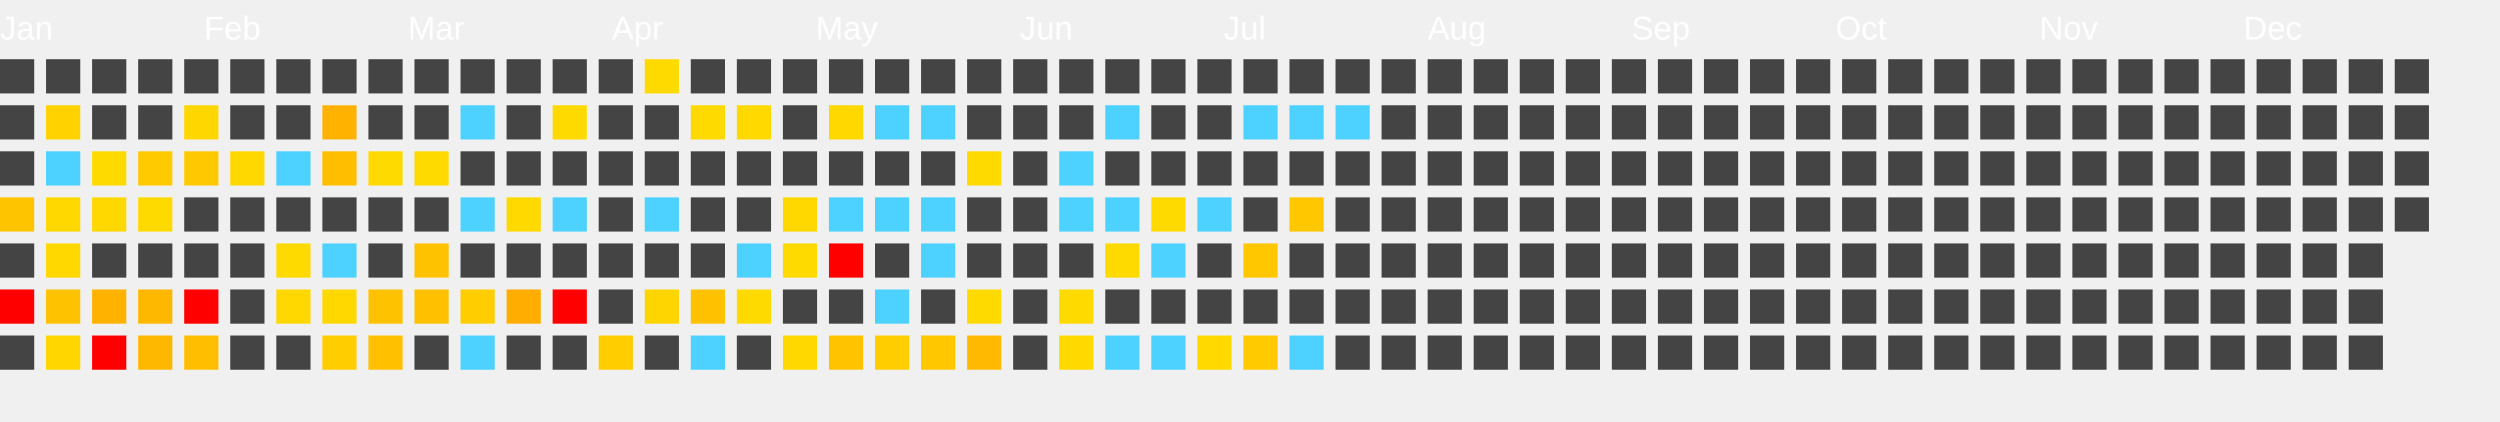
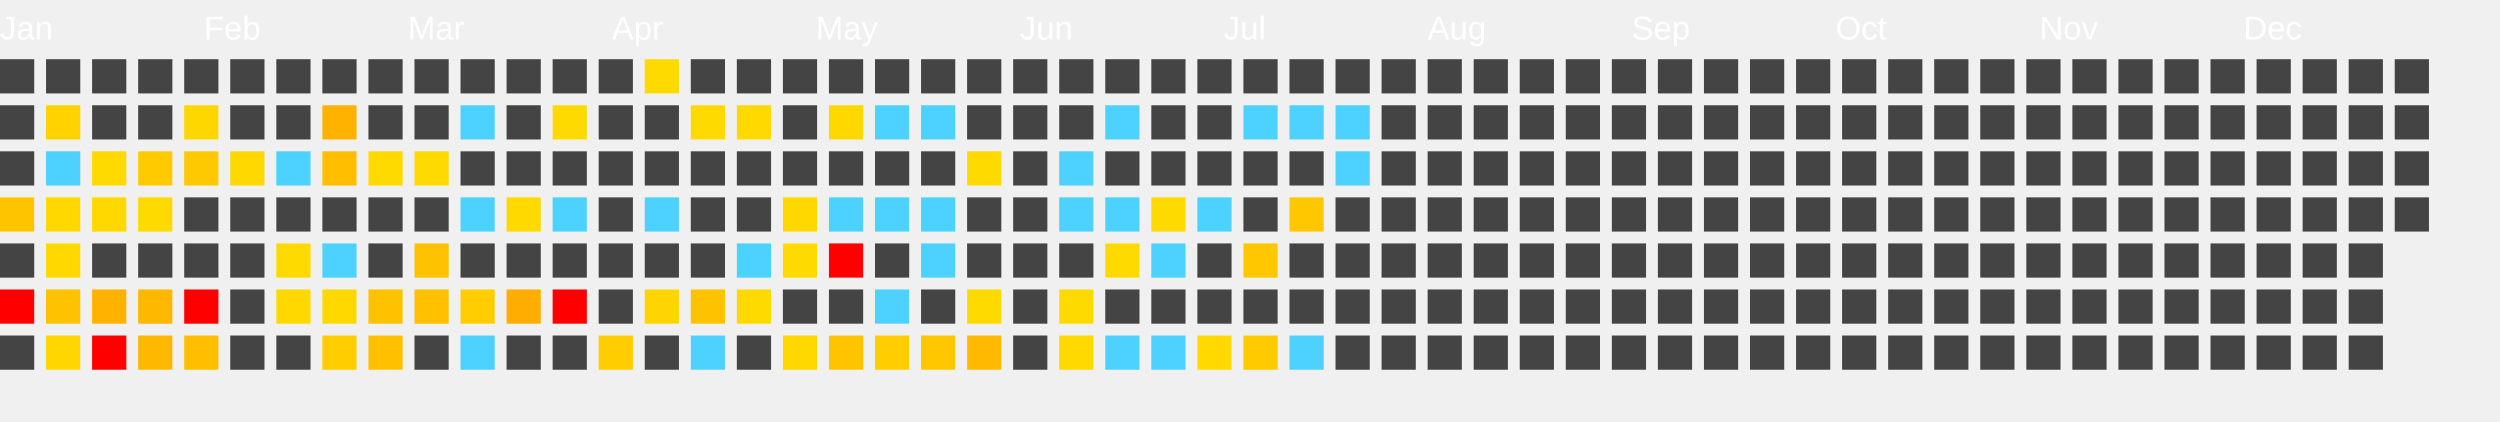
<svg xmlns="http://www.w3.org/2000/svg" baseProfile="full" height="32mm" version="1.1" viewBox="0,0,190,32" width="190mm">
  <defs />
  <rect fill="none" height="32" width="190" x="0" y="0" />
  <text fill="#FFFFFF" style="font-size:2.5px; font-family:Arial" x="0.0" y="3.0">Jan</text>
  <text fill="#FFFFFF" style="font-size:2.5px; font-family:Arial" x="15.5" y="3.0">Feb</text>
  <text fill="#FFFFFF" style="font-size:2.5px; font-family:Arial" x="31.0" y="3.0">Mar</text>
  <text fill="#FFFFFF" style="font-size:2.5px; font-family:Arial" x="46.5" y="3.0">Apr</text>
  <text fill="#FFFFFF" style="font-size:2.5px; font-family:Arial" x="62.0" y="3.0">May</text>
  <text fill="#FFFFFF" style="font-size:2.5px; font-family:Arial" x="77.5" y="3.0">Jun</text>
  <text fill="#FFFFFF" style="font-size:2.5px; font-family:Arial" x="93.0" y="3.0">Jul</text>
  <text fill="#FFFFFF" style="font-size:2.5px; font-family:Arial" x="108.5" y="3.0">Aug</text>
  <text fill="#FFFFFF" style="font-size:2.5px; font-family:Arial" x="124.0" y="3.0">Sep</text>
  <text fill="#FFFFFF" style="font-size:2.5px; font-family:Arial" x="139.5" y="3.0">Oct</text>
  <text fill="#FFFFFF" style="font-size:2.5px; font-family:Arial" x="155.0" y="3.0">Nov</text>
  <text fill="#FFFFFF" style="font-size:2.5px; font-family:Arial" x="170.5" y="3.0">Dec</text>
  <rect fill="#444444" height="2.6" width="2.6" x="0.0" y="4.5" />
  <rect fill="#444444" height="2.6" width="2.6" x="0.0" y="8.0" />
  <rect fill="#444444" height="2.6" width="2.6" x="0.0" y="11.5" />
  <rect fill="#ffc400" height="2.6" width="2.6" x="0.0" y="15.0" />
  <rect fill="#444444" height="2.6" width="2.6" x="0.0" y="18.5" />
  <rect fill="red" height="2.6" width="2.6" x="0.0" y="22.0" />
  <rect fill="#444444" height="2.6" width="2.6" x="0.0" y="25.5" />
  <rect fill="#444444" height="2.6" width="2.6" x="3.5" y="4.5" />
  <rect fill="#ffd200" height="2.6" width="2.6" x="3.5" y="8.0" />
  <rect fill="#4dd2ff" height="2.6" width="2.6" x="3.5" y="11.5" />
  <rect fill="#ffd800" height="2.6" width="2.6" x="3.5" y="15.0" />
  <rect fill="#ffd800" height="2.6" width="2.6" x="3.5" y="18.5" />
  <rect fill="#ffc200" height="2.6" width="2.6" x="3.5" y="22.0" />
  <rect fill="#ffd600" height="2.6" width="2.6" x="3.5" y="25.5" />
  <rect fill="#444444" height="2.6" width="2.6" x="7.0" y="4.5" />
  <rect fill="#444444" height="2.6" width="2.6" x="7.0" y="8.0" />
  <rect fill="#ffda00" height="2.6" width="2.6" x="7.0" y="11.5" />
  <rect fill="#ffd800" height="2.6" width="2.6" x="7.0" y="15.0" />
  <rect fill="#444444" height="2.6" width="2.6" x="7.0" y="18.5" />
  <rect fill="#ffb300" height="2.6" width="2.6" x="7.0" y="22.0" />
  <rect fill="red" height="2.6" width="2.6" x="7.0" y="25.5" />
  <rect fill="#444444" height="2.6" width="2.6" x="10.5" y="4.5" />
  <rect fill="#444444" height="2.6" width="2.6" x="10.5" y="8.0" />
  <rect fill="#ffca00" height="2.6" width="2.6" x="10.5" y="11.5" />
  <rect fill="#ffda00" height="2.6" width="2.6" x="10.5" y="15.0" />
  <rect fill="#444444" height="2.6" width="2.6" x="10.5" y="18.5" />
  <rect fill="#ffb800" height="2.6" width="2.6" x="10.5" y="22.0" />
  <rect fill="#ffb800" height="2.6" width="2.6" x="10.5" y="25.5" />
  <rect fill="#444444" height="2.6" width="2.6" x="14.0" y="4.5" />
  <rect fill="#ffd700" height="2.6" width="2.6" x="14.0" y="8.0" />
  <rect fill="#ffc900" height="2.6" width="2.6" x="14.0" y="11.5" />
  <rect fill="#444444" height="2.6" width="2.6" x="14.0" y="15.0" />
  <rect fill="#444444" height="2.6" width="2.6" x="14.0" y="18.5" />
  <rect fill="red" height="2.6" width="2.6" x="14.0" y="22.0" />
  <rect fill="#ffbe00" height="2.6" width="2.6" x="14.0" y="25.5" />
  <rect fill="#444444" height="2.6" width="2.6" x="17.5" y="4.5" />
  <rect fill="#444444" height="2.6" width="2.6" x="17.5" y="8.0" />
  <rect fill="#ffd800" height="2.6" width="2.6" x="17.5" y="11.5" />
  <rect fill="#444444" height="2.6" width="2.6" x="17.5" y="15.0" />
  <rect fill="#444444" height="2.6" width="2.6" x="17.5" y="18.5" />
  <rect fill="#444444" height="2.6" width="2.6" x="17.5" y="22.0" />
  <rect fill="#444444" height="2.6" width="2.6" x="17.5" y="25.5" />
  <rect fill="#444444" height="2.6" width="2.6" x="21.0" y="4.5" />
  <rect fill="#444444" height="2.6" width="2.6" x="21.0" y="8.0" />
  <rect fill="#4dd2ff" height="2.6" width="2.6" x="21.0" y="11.5" />
  <rect fill="#444444" height="2.6" width="2.6" x="21.0" y="15.0" />
  <rect fill="#ffda00" height="2.6" width="2.6" x="21.0" y="18.5" />
  <rect fill="#ffd800" height="2.6" width="2.6" x="21.0" y="22.0" />
  <rect fill="#444444" height="2.6" width="2.6" x="21.0" y="25.5" />
  <rect fill="#444444" height="2.6" width="2.6" x="24.5" y="4.5" />
  <rect fill="#ffb300" height="2.6" width="2.6" x="24.5" y="8.0" />
  <rect fill="#ffbe00" height="2.6" width="2.6" x="24.5" y="11.5" />
  <rect fill="#444444" height="2.6" width="2.6" x="24.5" y="15.0" />
  <rect fill="#4dd2ff" height="2.6" width="2.6" x="24.5" y="18.5" />
  <rect fill="#ffd800" height="2.6" width="2.6" x="24.5" y="22.0" />
  <rect fill="#ffcd00" height="2.6" width="2.6" x="24.5" y="25.5" />
  <rect fill="#444444" height="2.6" width="2.6" x="28.0" y="4.5" />
  <rect fill="#444444" height="2.6" width="2.6" x="28.0" y="8.0" />
  <rect fill="#ffda00" height="2.6" width="2.6" x="28.0" y="11.5" />
  <rect fill="#444444" height="2.6" width="2.6" x="28.0" y="15.0" />
  <rect fill="#444444" height="2.6" width="2.6" x="28.0" y="18.5" />
  <rect fill="#ffc200" height="2.6" width="2.6" x="28.0" y="22.0" />
  <rect fill="#ffc000" height="2.6" width="2.6" x="28.0" y="25.5" />
  <rect fill="#444444" height="2.6" width="2.6" x="31.5" y="4.5" />
  <rect fill="#444444" height="2.6" width="2.6" x="31.5" y="8.0" />
  <rect fill="#ffda00" height="2.6" width="2.6" x="31.5" y="11.5" />
  <rect fill="#444444" height="2.6" width="2.6" x="31.5" y="15.0" />
  <rect fill="#ffc200" height="2.6" width="2.6" x="31.5" y="18.5" />
  <rect fill="#ffc000" height="2.6" width="2.6" x="31.5" y="22.0" />
  <rect fill="#444444" height="2.6" width="2.6" x="31.5" y="25.5" />
  <rect fill="#444444" height="2.6" width="2.6" x="35.0" y="4.5" />
  <rect fill="#4dd2ff" height="2.6" width="2.6" x="35.0" y="8.0" />
  <rect fill="#444444" height="2.6" width="2.6" x="35.0" y="11.5" />
  <rect fill="#4dd2ff" height="2.6" width="2.6" x="35.0" y="15.0" />
  <rect fill="#444444" height="2.6" width="2.6" x="35.0" y="18.5" />
  <rect fill="#ffcd00" height="2.6" width="2.6" x="35.0" y="22.0" />
  <rect fill="#4dd2ff" height="2.6" width="2.6" x="35.0" y="25.5" />
  <rect fill="#444444" height="2.6" width="2.6" x="38.5" y="4.5" />
  <rect fill="#444444" height="2.6" width="2.6" x="38.5" y="8.0" />
  <rect fill="#444444" height="2.6" width="2.6" x="38.5" y="11.5" />
  <rect fill="#ffd900" height="2.6" width="2.6" x="38.5" y="15.0" />
  <rect fill="#444444" height="2.6" width="2.6" x="38.5" y="18.5" />
  <rect fill="#ffae00" height="2.6" width="2.6" x="38.5" y="22.0" />
  <rect fill="#444444" height="2.6" width="2.6" x="38.5" y="25.5" />
  <rect fill="#444444" height="2.6" width="2.6" x="42.0" y="4.5" />
  <rect fill="#ffda00" height="2.6" width="2.6" x="42.0" y="8.0" />
  <rect fill="#444444" height="2.6" width="2.6" x="42.0" y="11.5" />
  <rect fill="#4dd2ff" height="2.6" width="2.6" x="42.0" y="15.0" />
  <rect fill="#444444" height="2.6" width="2.6" x="42.0" y="18.5" />
  <rect fill="red" height="2.6" width="2.6" x="42.0" y="22.0" />
  <rect fill="#444444" height="2.6" width="2.6" x="42.0" y="25.5" />
  <rect fill="#444444" height="2.6" width="2.6" x="45.5" y="4.5" />
  <rect fill="#444444" height="2.6" width="2.6" x="45.5" y="8.0" />
  <rect fill="#444444" height="2.6" width="2.6" x="45.5" y="11.5" />
  <rect fill="#444444" height="2.6" width="2.6" x="45.5" y="15.0" />
  <rect fill="#444444" height="2.6" width="2.6" x="45.5" y="18.5" />
  <rect fill="#444444" height="2.6" width="2.6" x="45.5" y="22.0" />
  <rect fill="#ffcd00" height="2.6" width="2.6" x="45.5" y="25.5" />
  <rect fill="#ffda00" height="2.6" width="2.6" x="49.0" y="4.5" />
  <rect fill="#444444" height="2.6" width="2.6" x="49.0" y="8.0" />
  <rect fill="#444444" height="2.6" width="2.6" x="49.0" y="11.5" />
  <rect fill="#4dd2ff" height="2.6" width="2.6" x="49.0" y="15.0" />
  <rect fill="#444444" height="2.6" width="2.6" x="49.0" y="18.5" />
  <rect fill="#ffd500" height="2.6" width="2.6" x="49.0" y="22.0" />
  <rect fill="#444444" height="2.6" width="2.6" x="49.0" y="25.5" />
  <rect fill="#444444" height="2.6" width="2.6" x="52.5" y="4.5" />
  <rect fill="#ffda00" height="2.6" width="2.6" x="52.5" y="8.0" />
  <rect fill="#444444" height="2.6" width="2.6" x="52.5" y="11.5" />
  <rect fill="#444444" height="2.6" width="2.6" x="52.5" y="15.0" />
  <rect fill="#444444" height="2.6" width="2.6" x="52.5" y="18.5" />
  <rect fill="#ffc200" height="2.6" width="2.6" x="52.5" y="22.0" />
  <rect fill="#4dd2ff" height="2.6" width="2.6" x="52.5" y="25.5" />
  <rect fill="#444444" height="2.6" width="2.6" x="56.0" y="4.5" />
  <rect fill="#ffd900" height="2.6" width="2.6" x="56.0" y="8.0" />
  <rect fill="#444444" height="2.6" width="2.6" x="56.0" y="11.5" />
  <rect fill="#444444" height="2.6" width="2.6" x="56.0" y="15.0" />
  <rect fill="#4dd2ff" height="2.6" width="2.6" x="56.0" y="18.5" />
  <rect fill="#ffda00" height="2.6" width="2.6" x="56.0" y="22.0" />
  <rect fill="#444444" height="2.6" width="2.6" x="56.0" y="25.5" />
  <rect fill="#444444" height="2.6" width="2.6" x="59.5" y="4.5" />
  <rect fill="#444444" height="2.6" width="2.6" x="59.5" y="8.0" />
  <rect fill="#444444" height="2.6" width="2.6" x="59.5" y="11.5" />
  <rect fill="#ffd800" height="2.6" width="2.6" x="59.5" y="15.0" />
  <rect fill="#ffda00" height="2.6" width="2.6" x="59.5" y="18.5" />
  <rect fill="#444444" height="2.6" width="2.6" x="59.5" y="22.0" />
  <rect fill="#ffd800" height="2.6" width="2.6" x="59.5" y="25.5" />
  <rect fill="#444444" height="2.6" width="2.6" x="63.0" y="4.5" />
  <rect fill="#ffd800" height="2.6" width="2.6" x="63.0" y="8.0" />
  <rect fill="#444444" height="2.6" width="2.6" x="63.0" y="11.5" />
  <rect fill="#4dd2ff" height="2.6" width="2.6" x="63.0" y="15.0" />
  <rect fill="red" height="2.6" width="2.6" x="63.0" y="18.5" />
  <rect fill="#444444" height="2.6" width="2.6" x="63.0" y="22.0" />
  <rect fill="#ffc300" height="2.6" width="2.6" x="63.0" y="25.5" />
  <rect fill="#444444" height="2.6" width="2.6" x="66.5" y="4.5" />
  <rect fill="#4dd2ff" height="2.6" width="2.6" x="66.5" y="8.0" />
  <rect fill="#444444" height="2.6" width="2.6" x="66.5" y="11.5" />
  <rect fill="#4dd2ff" height="2.6" width="2.6" x="66.5" y="15.0" />
  <rect fill="#444444" height="2.6" width="2.6" x="66.5" y="18.5" />
  <rect fill="#4dd2ff" height="2.6" width="2.6" x="66.5" y="22.0" />
  <rect fill="#ffcd00" height="2.6" width="2.6" x="66.5" y="25.5" />
  <rect fill="#444444" height="2.6" width="2.6" x="70.0" y="4.5" />
  <rect fill="#4dd2ff" height="2.6" width="2.6" x="70.0" y="8.0" />
  <rect fill="#444444" height="2.6" width="2.6" x="70.0" y="11.5" />
  <rect fill="#4dd2ff" height="2.6" width="2.6" x="70.0" y="15.0" />
  <rect fill="#4dd2ff" height="2.6" width="2.6" x="70.0" y="18.5" />
  <rect fill="#444444" height="2.6" width="2.6" x="70.0" y="22.0" />
  <rect fill="#ffc700" height="2.6" width="2.6" x="70.0" y="25.5" />
  <rect fill="#444444" height="2.6" width="2.6" x="73.5" y="4.5" />
  <rect fill="#444444" height="2.6" width="2.6" x="73.5" y="8.0" />
  <rect fill="#ffda00" height="2.6" width="2.6" x="73.5" y="11.5" />
  <rect fill="#444444" height="2.6" width="2.6" x="73.5" y="15.0" />
  <rect fill="#444444" height="2.6" width="2.6" x="73.5" y="18.5" />
  <rect fill="#ffda00" height="2.6" width="2.6" x="73.5" y="22.0" />
  <rect fill="#ffba00" height="2.6" width="2.6" x="73.5" y="25.5" />
  <rect fill="#444444" height="2.6" width="2.6" x="77.0" y="4.5" />
  <rect fill="#444444" height="2.6" width="2.6" x="77.0" y="8.0" />
  <rect fill="#444444" height="2.6" width="2.6" x="77.0" y="11.5" />
  <rect fill="#444444" height="2.6" width="2.6" x="77.0" y="15.0" />
  <rect fill="#444444" height="2.6" width="2.6" x="77.0" y="18.5" />
  <rect fill="#444444" height="2.6" width="2.6" x="77.0" y="22.0" />
  <rect fill="#444444" height="2.6" width="2.6" x="77.0" y="25.5" />
  <rect fill="#444444" height="2.6" width="2.6" x="80.5" y="4.5" />
  <rect fill="#444444" height="2.6" width="2.6" x="80.5" y="8.0" />
  <rect fill="#4dd2ff" height="2.6" width="2.6" x="80.5" y="11.5" />
  <rect fill="#4dd2ff" height="2.6" width="2.6" x="80.5" y="15.0" />
  <rect fill="#444444" height="2.6" width="2.6" x="80.5" y="18.5" />
  <rect fill="#ffda00" height="2.6" width="2.6" x="80.5" y="22.0" />
  <rect fill="#ffd900" height="2.6" width="2.6" x="80.5" y="25.5" />
  <rect fill="#444444" height="2.6" width="2.6" x="84.0" y="4.5" />
  <rect fill="#4dd2ff" height="2.6" width="2.6" x="84.0" y="8.0" />
  <rect fill="#444444" height="2.6" width="2.6" x="84.0" y="11.5" />
  <rect fill="#4dd2ff" height="2.6" width="2.6" x="84.0" y="15.0" />
  <rect fill="#ffda00" height="2.6" width="2.6" x="84.0" y="18.5" />
  <rect fill="#444444" height="2.6" width="2.6" x="84.0" y="22.0" />
  <rect fill="#4dd2ff" height="2.6" width="2.6" x="84.0" y="25.5" />
  <rect fill="#444444" height="2.6" width="2.6" x="87.5" y="4.5" />
  <rect fill="#444444" height="2.6" width="2.6" x="87.5" y="8.0" />
  <rect fill="#444444" height="2.6" width="2.6" x="87.5" y="11.5" />
  <rect fill="#ffda00" height="2.6" width="2.6" x="87.5" y="15.0" />
  <rect fill="#4dd2ff" height="2.6" width="2.6" x="87.5" y="18.5" />
  <rect fill="#444444" height="2.6" width="2.6" x="87.5" y="22.0" />
  <rect fill="#4dd2ff" height="2.6" width="2.6" x="87.5" y="25.5" />
  <rect fill="#444444" height="2.6" width="2.6" x="91.0" y="4.5" />
  <rect fill="#444444" height="2.6" width="2.6" x="91.0" y="8.0" />
  <rect fill="#444444" height="2.6" width="2.6" x="91.0" y="11.5" />
  <rect fill="#4dd2ff" height="2.6" width="2.6" x="91.0" y="15.0" />
  <rect fill="#444444" height="2.6" width="2.6" x="91.0" y="18.5" />
  <rect fill="#444444" height="2.6" width="2.6" x="91.0" y="22.0" />
  <rect fill="#ffd900" height="2.6" width="2.6" x="91.0" y="25.5" />
  <rect fill="#444444" height="2.6" width="2.6" x="94.5" y="4.5" />
  <rect fill="#4dd2ff" height="2.6" width="2.6" x="94.5" y="8.0" />
  <rect fill="#444444" height="2.6" width="2.6" x="94.5" y="11.5" />
  <rect fill="#444444" height="2.6" width="2.6" x="94.5" y="15.0" />
  <rect fill="#ffc700" height="2.6" width="2.6" x="94.5" y="18.5" />
  <rect fill="#444444" height="2.6" width="2.6" x="94.5" y="22.0" />
  <rect fill="#ffca00" height="2.6" width="2.6" x="94.5" y="25.5" />
  <rect fill="#444444" height="2.6" width="2.6" x="98.0" y="4.5" />
  <rect fill="#4dd2ff" height="2.6" width="2.6" x="98.0" y="8.0" />
  <rect fill="#444444" height="2.6" width="2.6" x="98.0" y="11.5" />
  <rect fill="#ffc700" height="2.6" width="2.6" x="98.0" y="15.0" />
  <rect fill="#444444" height="2.6" width="2.6" x="98.0" y="18.5" />
  <rect fill="#444444" height="2.6" width="2.6" x="98.0" y="22.0" />
  <rect fill="#4dd2ff" height="2.6" width="2.6" x="98.0" y="25.5" />
  <rect fill="#444444" height="2.6" width="2.6" x="101.5" y="4.5" />
  <rect fill="#4dd2ff" height="2.6" width="2.6" x="101.5" y="8.0" />
-   <rect fill="#444444" height="2.6" width="2.6" x="101.5" y="11.5" />
+   <rect fill="#4dd2ff" height="2.6" width="2.6" x="101.5" y="11.5" />
  <rect fill="#444444" height="2.6" width="2.6" x="101.5" y="15.0" />
  <rect fill="#444444" height="2.6" width="2.6" x="101.5" y="18.5" />
  <rect fill="#444444" height="2.6" width="2.6" x="101.5" y="22.0" />
  <rect fill="#444444" height="2.6" width="2.6" x="101.5" y="25.5" />
  <rect fill="#444444" height="2.6" width="2.6" x="105.0" y="4.5" />
  <rect fill="#444444" height="2.6" width="2.6" x="105.0" y="8.0" />
  <rect fill="#444444" height="2.6" width="2.6" x="105.0" y="11.5" />
  <rect fill="#444444" height="2.6" width="2.6" x="105.0" y="15.0" />
  <rect fill="#444444" height="2.6" width="2.6" x="105.0" y="18.5" />
  <rect fill="#444444" height="2.6" width="2.6" x="105.0" y="22.0" />
  <rect fill="#444444" height="2.6" width="2.6" x="105.0" y="25.5" />
  <rect fill="#444444" height="2.6" width="2.6" x="108.5" y="4.5" />
  <rect fill="#444444" height="2.6" width="2.6" x="108.5" y="8.0" />
  <rect fill="#444444" height="2.6" width="2.6" x="108.5" y="11.5" />
  <rect fill="#444444" height="2.6" width="2.6" x="108.5" y="15.0" />
  <rect fill="#444444" height="2.6" width="2.6" x="108.5" y="18.5" />
  <rect fill="#444444" height="2.6" width="2.6" x="108.5" y="22.0" />
  <rect fill="#444444" height="2.6" width="2.6" x="108.5" y="25.5" />
  <rect fill="#444444" height="2.6" width="2.6" x="112.0" y="4.5" />
  <rect fill="#444444" height="2.6" width="2.6" x="112.0" y="8.0" />
  <rect fill="#444444" height="2.6" width="2.6" x="112.0" y="11.5" />
  <rect fill="#444444" height="2.6" width="2.6" x="112.0" y="15.0" />
  <rect fill="#444444" height="2.6" width="2.6" x="112.0" y="18.5" />
  <rect fill="#444444" height="2.6" width="2.6" x="112.0" y="22.0" />
  <rect fill="#444444" height="2.6" width="2.6" x="112.0" y="25.5" />
  <rect fill="#444444" height="2.6" width="2.6" x="115.5" y="4.5" />
  <rect fill="#444444" height="2.6" width="2.6" x="115.5" y="8.0" />
  <rect fill="#444444" height="2.6" width="2.6" x="115.5" y="11.5" />
  <rect fill="#444444" height="2.6" width="2.6" x="115.5" y="15.0" />
  <rect fill="#444444" height="2.6" width="2.6" x="115.5" y="18.5" />
  <rect fill="#444444" height="2.6" width="2.6" x="115.5" y="22.0" />
  <rect fill="#444444" height="2.6" width="2.6" x="115.5" y="25.5" />
  <rect fill="#444444" height="2.6" width="2.6" x="119.0" y="4.5" />
  <rect fill="#444444" height="2.6" width="2.6" x="119.0" y="8.0" />
  <rect fill="#444444" height="2.6" width="2.6" x="119.0" y="11.5" />
  <rect fill="#444444" height="2.6" width="2.6" x="119.0" y="15.0" />
  <rect fill="#444444" height="2.6" width="2.6" x="119.0" y="18.5" />
  <rect fill="#444444" height="2.6" width="2.6" x="119.0" y="22.0" />
  <rect fill="#444444" height="2.6" width="2.6" x="119.0" y="25.5" />
  <rect fill="#444444" height="2.6" width="2.6" x="122.5" y="4.5" />
  <rect fill="#444444" height="2.6" width="2.6" x="122.5" y="8.0" />
  <rect fill="#444444" height="2.6" width="2.6" x="122.5" y="11.5" />
  <rect fill="#444444" height="2.6" width="2.6" x="122.5" y="15.0" />
  <rect fill="#444444" height="2.6" width="2.6" x="122.5" y="18.5" />
  <rect fill="#444444" height="2.6" width="2.6" x="122.5" y="22.0" />
  <rect fill="#444444" height="2.6" width="2.6" x="122.5" y="25.5" />
  <rect fill="#444444" height="2.6" width="2.6" x="126.0" y="4.5" />
  <rect fill="#444444" height="2.6" width="2.6" x="126.0" y="8.0" />
  <rect fill="#444444" height="2.6" width="2.6" x="126.0" y="11.5" />
  <rect fill="#444444" height="2.6" width="2.6" x="126.0" y="15.0" />
  <rect fill="#444444" height="2.6" width="2.6" x="126.0" y="18.5" />
  <rect fill="#444444" height="2.6" width="2.6" x="126.0" y="22.0" />
  <rect fill="#444444" height="2.6" width="2.6" x="126.0" y="25.5" />
  <rect fill="#444444" height="2.6" width="2.6" x="129.5" y="4.5" />
  <rect fill="#444444" height="2.6" width="2.6" x="129.5" y="8.0" />
  <rect fill="#444444" height="2.6" width="2.6" x="129.5" y="11.5" />
  <rect fill="#444444" height="2.6" width="2.6" x="129.5" y="15.0" />
  <rect fill="#444444" height="2.6" width="2.6" x="129.5" y="18.5" />
  <rect fill="#444444" height="2.6" width="2.6" x="129.5" y="22.0" />
  <rect fill="#444444" height="2.6" width="2.6" x="129.5" y="25.5" />
  <rect fill="#444444" height="2.6" width="2.6" x="133.0" y="4.5" />
  <rect fill="#444444" height="2.6" width="2.6" x="133.0" y="8.0" />
  <rect fill="#444444" height="2.6" width="2.6" x="133.0" y="11.5" />
  <rect fill="#444444" height="2.6" width="2.6" x="133.0" y="15.0" />
  <rect fill="#444444" height="2.6" width="2.6" x="133.0" y="18.5" />
  <rect fill="#444444" height="2.6" width="2.6" x="133.0" y="22.0" />
  <rect fill="#444444" height="2.6" width="2.6" x="133.0" y="25.5" />
  <rect fill="#444444" height="2.6" width="2.6" x="136.5" y="4.5" />
  <rect fill="#444444" height="2.6" width="2.6" x="136.5" y="8.0" />
  <rect fill="#444444" height="2.6" width="2.6" x="136.5" y="11.5" />
  <rect fill="#444444" height="2.6" width="2.6" x="136.5" y="15.0" />
  <rect fill="#444444" height="2.6" width="2.6" x="136.5" y="18.5" />
  <rect fill="#444444" height="2.6" width="2.6" x="136.5" y="22.0" />
  <rect fill="#444444" height="2.6" width="2.6" x="136.5" y="25.5" />
  <rect fill="#444444" height="2.6" width="2.6" x="140.0" y="4.5" />
  <rect fill="#444444" height="2.6" width="2.6" x="140.0" y="8.0" />
  <rect fill="#444444" height="2.6" width="2.6" x="140.0" y="11.5" />
  <rect fill="#444444" height="2.6" width="2.6" x="140.0" y="15.0" />
  <rect fill="#444444" height="2.6" width="2.6" x="140.0" y="18.5" />
  <rect fill="#444444" height="2.6" width="2.6" x="140.0" y="22.0" />
  <rect fill="#444444" height="2.6" width="2.6" x="140.0" y="25.5" />
  <rect fill="#444444" height="2.6" width="2.6" x="143.5" y="4.5" />
  <rect fill="#444444" height="2.6" width="2.6" x="143.5" y="8.0" />
  <rect fill="#444444" height="2.6" width="2.6" x="143.5" y="11.5" />
  <rect fill="#444444" height="2.6" width="2.6" x="143.5" y="15.0" />
  <rect fill="#444444" height="2.6" width="2.6" x="143.5" y="18.5" />
  <rect fill="#444444" height="2.6" width="2.6" x="143.5" y="22.0" />
  <rect fill="#444444" height="2.6" width="2.6" x="143.5" y="25.5" />
  <rect fill="#444444" height="2.6" width="2.6" x="147.0" y="4.5" />
  <rect fill="#444444" height="2.6" width="2.6" x="147.0" y="8.0" />
  <rect fill="#444444" height="2.6" width="2.6" x="147.0" y="11.5" />
  <rect fill="#444444" height="2.6" width="2.6" x="147.0" y="15.0" />
  <rect fill="#444444" height="2.6" width="2.6" x="147.0" y="18.5" />
  <rect fill="#444444" height="2.6" width="2.6" x="147.0" y="22.0" />
  <rect fill="#444444" height="2.6" width="2.6" x="147.0" y="25.5" />
  <rect fill="#444444" height="2.6" width="2.6" x="150.5" y="4.5" />
  <rect fill="#444444" height="2.6" width="2.6" x="150.5" y="8.0" />
  <rect fill="#444444" height="2.6" width="2.6" x="150.5" y="11.5" />
  <rect fill="#444444" height="2.6" width="2.6" x="150.5" y="15.0" />
  <rect fill="#444444" height="2.6" width="2.6" x="150.5" y="18.5" />
  <rect fill="#444444" height="2.6" width="2.6" x="150.5" y="22.0" />
  <rect fill="#444444" height="2.6" width="2.6" x="150.5" y="25.5" />
  <rect fill="#444444" height="2.6" width="2.6" x="154.0" y="4.5" />
  <rect fill="#444444" height="2.6" width="2.6" x="154.0" y="8.0" />
  <rect fill="#444444" height="2.6" width="2.6" x="154.0" y="11.5" />
  <rect fill="#444444" height="2.6" width="2.6" x="154.0" y="15.0" />
  <rect fill="#444444" height="2.6" width="2.6" x="154.0" y="18.5" />
  <rect fill="#444444" height="2.6" width="2.6" x="154.0" y="22.0" />
  <rect fill="#444444" height="2.6" width="2.6" x="154.0" y="25.5" />
  <rect fill="#444444" height="2.6" width="2.6" x="157.5" y="4.5" />
  <rect fill="#444444" height="2.6" width="2.6" x="157.5" y="8.0" />
  <rect fill="#444444" height="2.6" width="2.6" x="157.5" y="11.5" />
  <rect fill="#444444" height="2.6" width="2.6" x="157.5" y="15.0" />
  <rect fill="#444444" height="2.6" width="2.6" x="157.5" y="18.5" />
  <rect fill="#444444" height="2.6" width="2.6" x="157.5" y="22.0" />
  <rect fill="#444444" height="2.6" width="2.6" x="157.5" y="25.5" />
  <rect fill="#444444" height="2.6" width="2.6" x="161.0" y="4.5" />
  <rect fill="#444444" height="2.6" width="2.6" x="161.0" y="8.0" />
  <rect fill="#444444" height="2.6" width="2.6" x="161.0" y="11.5" />
  <rect fill="#444444" height="2.6" width="2.6" x="161.0" y="15.0" />
  <rect fill="#444444" height="2.6" width="2.6" x="161.0" y="18.5" />
  <rect fill="#444444" height="2.6" width="2.6" x="161.0" y="22.0" />
  <rect fill="#444444" height="2.6" width="2.6" x="161.0" y="25.5" />
  <rect fill="#444444" height="2.6" width="2.6" x="164.5" y="4.5" />
  <rect fill="#444444" height="2.6" width="2.6" x="164.5" y="8.0" />
  <rect fill="#444444" height="2.6" width="2.6" x="164.5" y="11.5" />
  <rect fill="#444444" height="2.6" width="2.6" x="164.5" y="15.0" />
  <rect fill="#444444" height="2.6" width="2.6" x="164.5" y="18.5" />
  <rect fill="#444444" height="2.6" width="2.6" x="164.5" y="22.0" />
  <rect fill="#444444" height="2.6" width="2.6" x="164.5" y="25.5" />
  <rect fill="#444444" height="2.6" width="2.6" x="168.0" y="4.5" />
  <rect fill="#444444" height="2.6" width="2.6" x="168.0" y="8.0" />
  <rect fill="#444444" height="2.6" width="2.6" x="168.0" y="11.5" />
  <rect fill="#444444" height="2.6" width="2.6" x="168.0" y="15.0" />
  <rect fill="#444444" height="2.6" width="2.6" x="168.0" y="18.5" />
  <rect fill="#444444" height="2.6" width="2.6" x="168.0" y="22.0" />
  <rect fill="#444444" height="2.6" width="2.6" x="168.0" y="25.5" />
  <rect fill="#444444" height="2.6" width="2.6" x="171.5" y="4.5" />
  <rect fill="#444444" height="2.6" width="2.6" x="171.5" y="8.0" />
  <rect fill="#444444" height="2.6" width="2.6" x="171.5" y="11.5" />
  <rect fill="#444444" height="2.6" width="2.6" x="171.5" y="15.0" />
  <rect fill="#444444" height="2.6" width="2.6" x="171.5" y="18.5" />
  <rect fill="#444444" height="2.6" width="2.6" x="171.5" y="22.0" />
  <rect fill="#444444" height="2.6" width="2.6" x="171.5" y="25.5" />
  <rect fill="#444444" height="2.6" width="2.6" x="175.0" y="4.5" />
  <rect fill="#444444" height="2.6" width="2.6" x="175.0" y="8.0" />
  <rect fill="#444444" height="2.6" width="2.6" x="175.0" y="11.5" />
  <rect fill="#444444" height="2.6" width="2.6" x="175.0" y="15.0" />
  <rect fill="#444444" height="2.6" width="2.6" x="175.0" y="18.5" />
  <rect fill="#444444" height="2.6" width="2.6" x="175.0" y="22.0" />
  <rect fill="#444444" height="2.6" width="2.6" x="175.0" y="25.5" />
  <rect fill="#444444" height="2.6" width="2.6" x="178.5" y="4.5" />
  <rect fill="#444444" height="2.6" width="2.6" x="178.5" y="8.0" />
  <rect fill="#444444" height="2.6" width="2.6" x="178.5" y="11.5" />
  <rect fill="#444444" height="2.6" width="2.6" x="178.5" y="15.0" />
  <rect fill="#444444" height="2.6" width="2.6" x="178.5" y="18.5" />
  <rect fill="#444444" height="2.6" width="2.6" x="178.5" y="22.0" />
  <rect fill="#444444" height="2.6" width="2.6" x="178.5" y="25.5" />
  <rect fill="#444444" height="2.6" width="2.6" x="182.0" y="4.5" />
  <rect fill="#444444" height="2.6" width="2.6" x="182.0" y="8.0" />
  <rect fill="#444444" height="2.6" width="2.6" x="182.0" y="11.5" />
  <rect fill="#444444" height="2.6" width="2.6" x="182.0" y="15.0" />
</svg>
